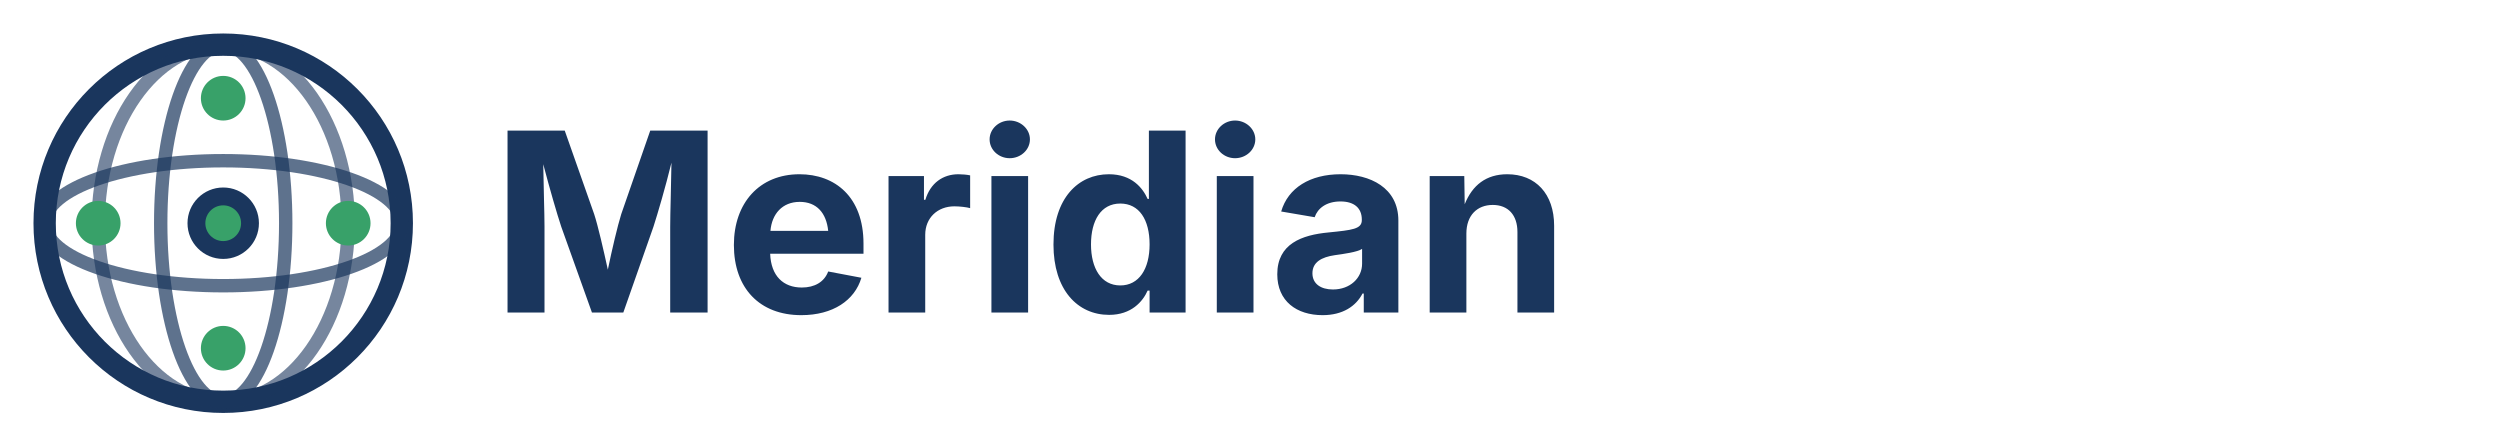
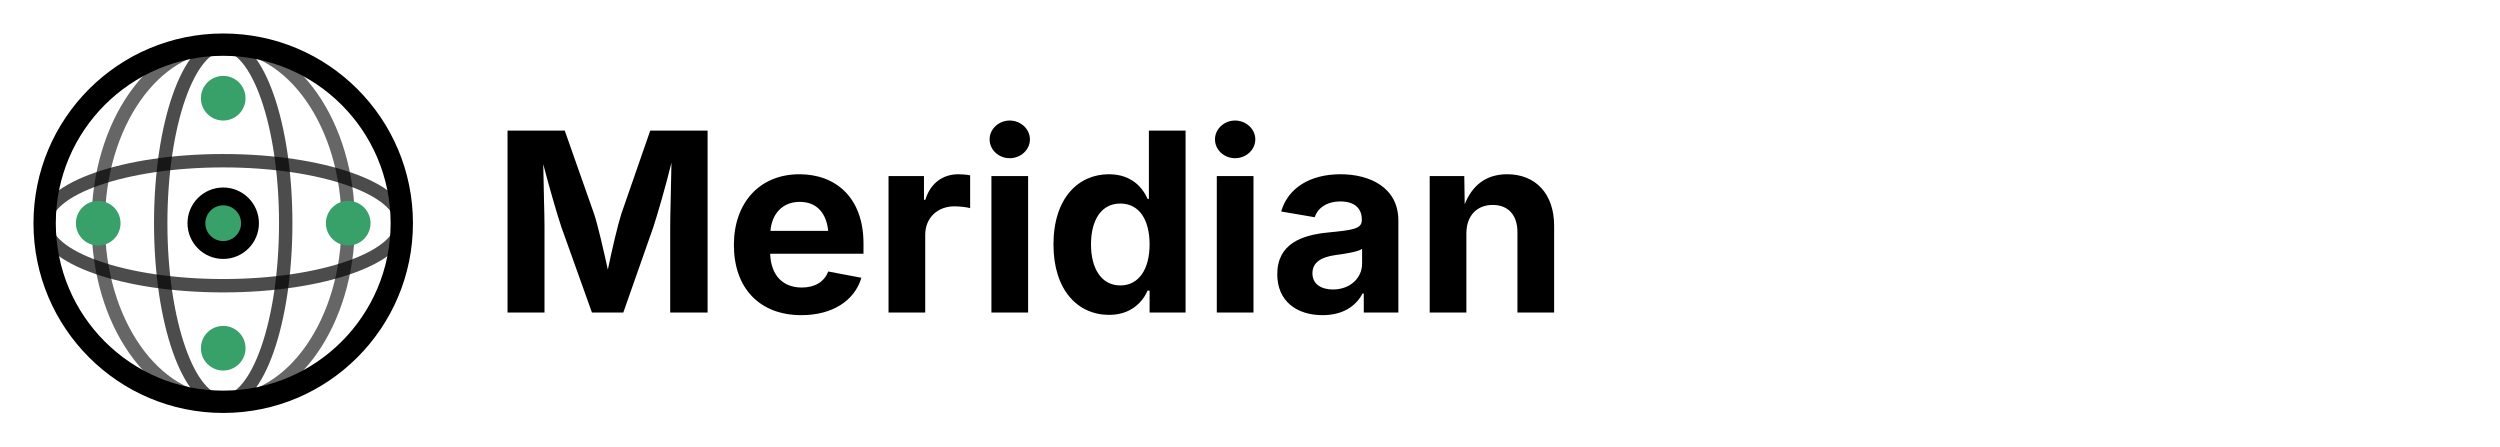
<svg xmlns="http://www.w3.org/2000/svg" width="280" height="50" viewBox="0 0 280 50">
  <g transform="translate(25,25)">
-     <circle cx="0" cy="0" r="20" fill="none" stroke="#1a365d" stroke-width="2.5" />
-     <ellipse cx="0" cy="0" rx="7" ry="20" fill="none" stroke="#1a365d" stroke-width="1.5" opacity="0.7" />
-     <ellipse cx="0" cy="0" rx="14" ry="20" fill="none" stroke="#1a365d" stroke-width="1.5" opacity="0.6" />
-     <ellipse cx="0" cy="0" rx="20" ry="7" fill="none" stroke="#1a365d" stroke-width="1.5" opacity="0.7" />
-     <circle cx="0" cy="0" r="4" fill="#1a365d" />
+     <circle cx="0" cy="0" r="20" fill="none" stroke="currentColor" stroke-width="2.5" />
+     <ellipse cx="0" cy="0" rx="7" ry="20" fill="none" stroke="currentColor" stroke-width="1.5" opacity="0.7" />
+     <ellipse cx="0" cy="0" rx="14" ry="20" fill="none" stroke="currentColor" stroke-width="1.5" opacity="0.6" />
+     <ellipse cx="0" cy="0" rx="20" ry="7" fill="none" stroke="currentColor" stroke-width="1.5" opacity="0.7" />
+     <circle cx="0" cy="0" r="4" fill="currentColor" />
    <circle cx="0" cy="0" r="2" fill="#38a169" />
    <circle cx="14" cy="0" r="2.5" fill="#38a169" />
    <circle cx="-14" cy="0" r="2.5" fill="#38a169" />
    <circle cx="0" cy="14" r="2.5" fill="#38a169" />
    <circle cx="0" cy="-14" r="2.5" fill="#38a169" />
  </g>
-   <text x="55" y="35" font-family="system-ui, -apple-system, sans-serif" font-size="28" font-weight="700" fill="#1a365d">Meridian</text>
+   <text x="55" y="35" font-family="system-ui, -apple-system, sans-serif" font-size="28" font-weight="700" fill="currentColor">Meridian</text>
</svg>
